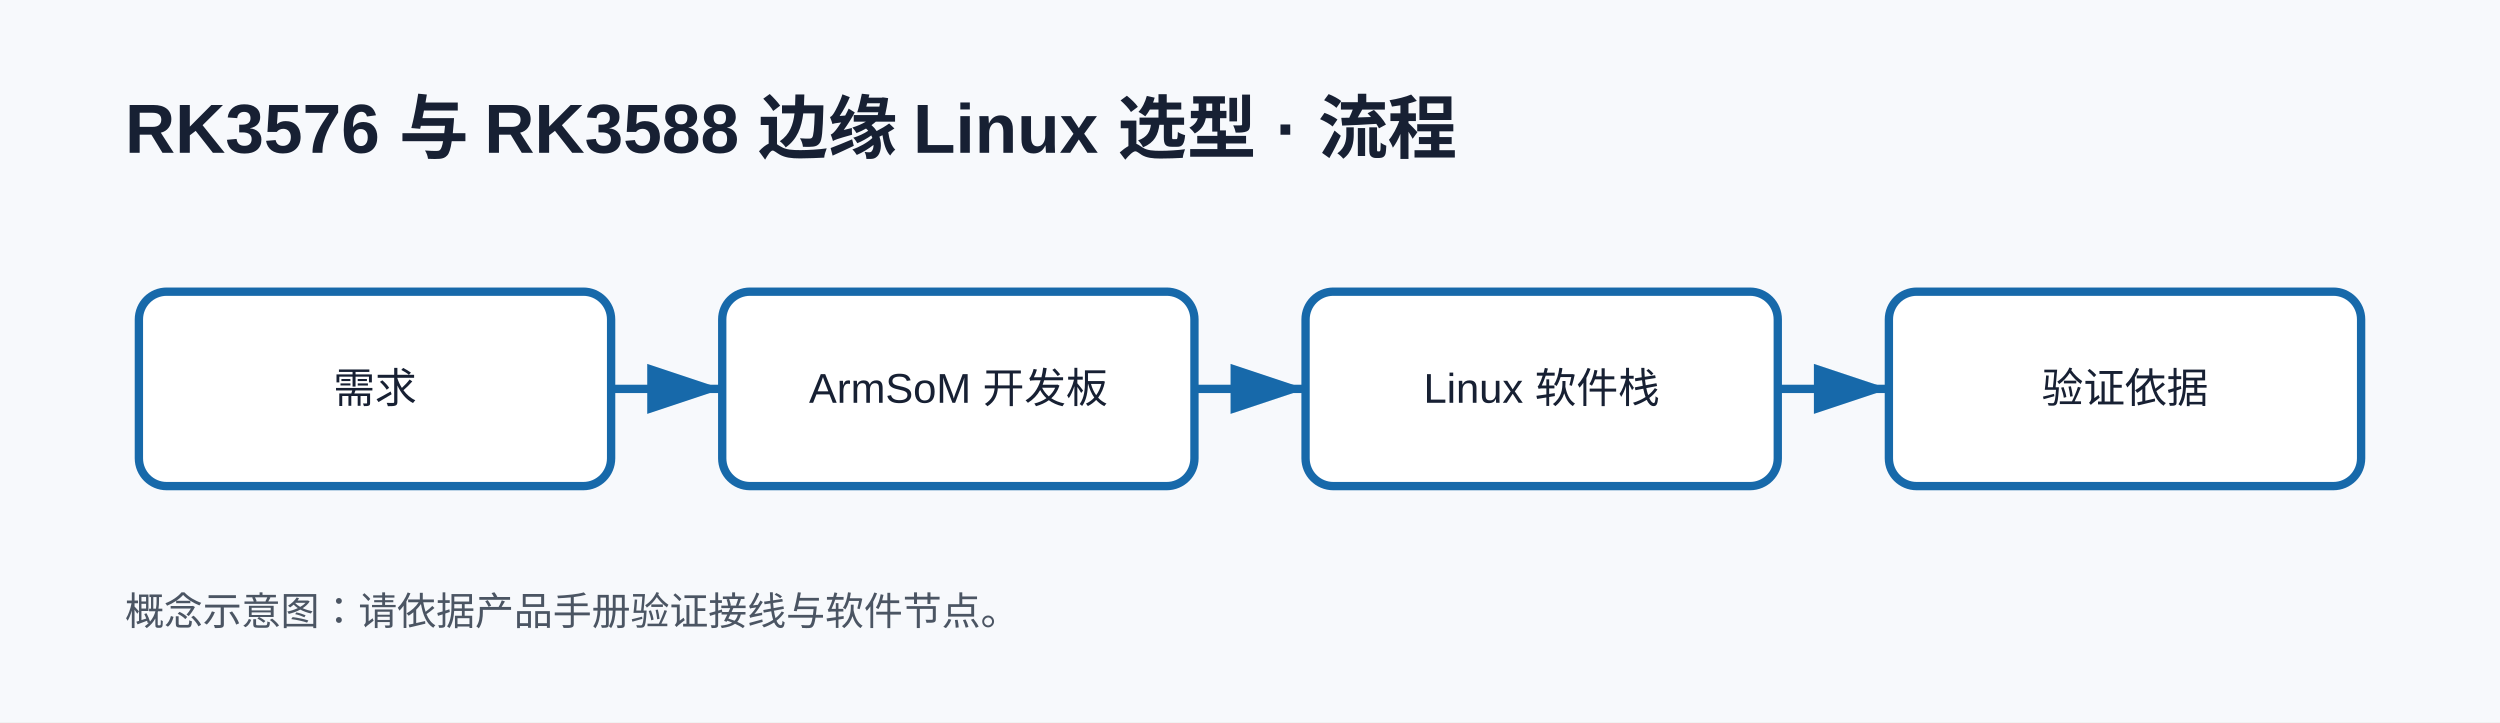
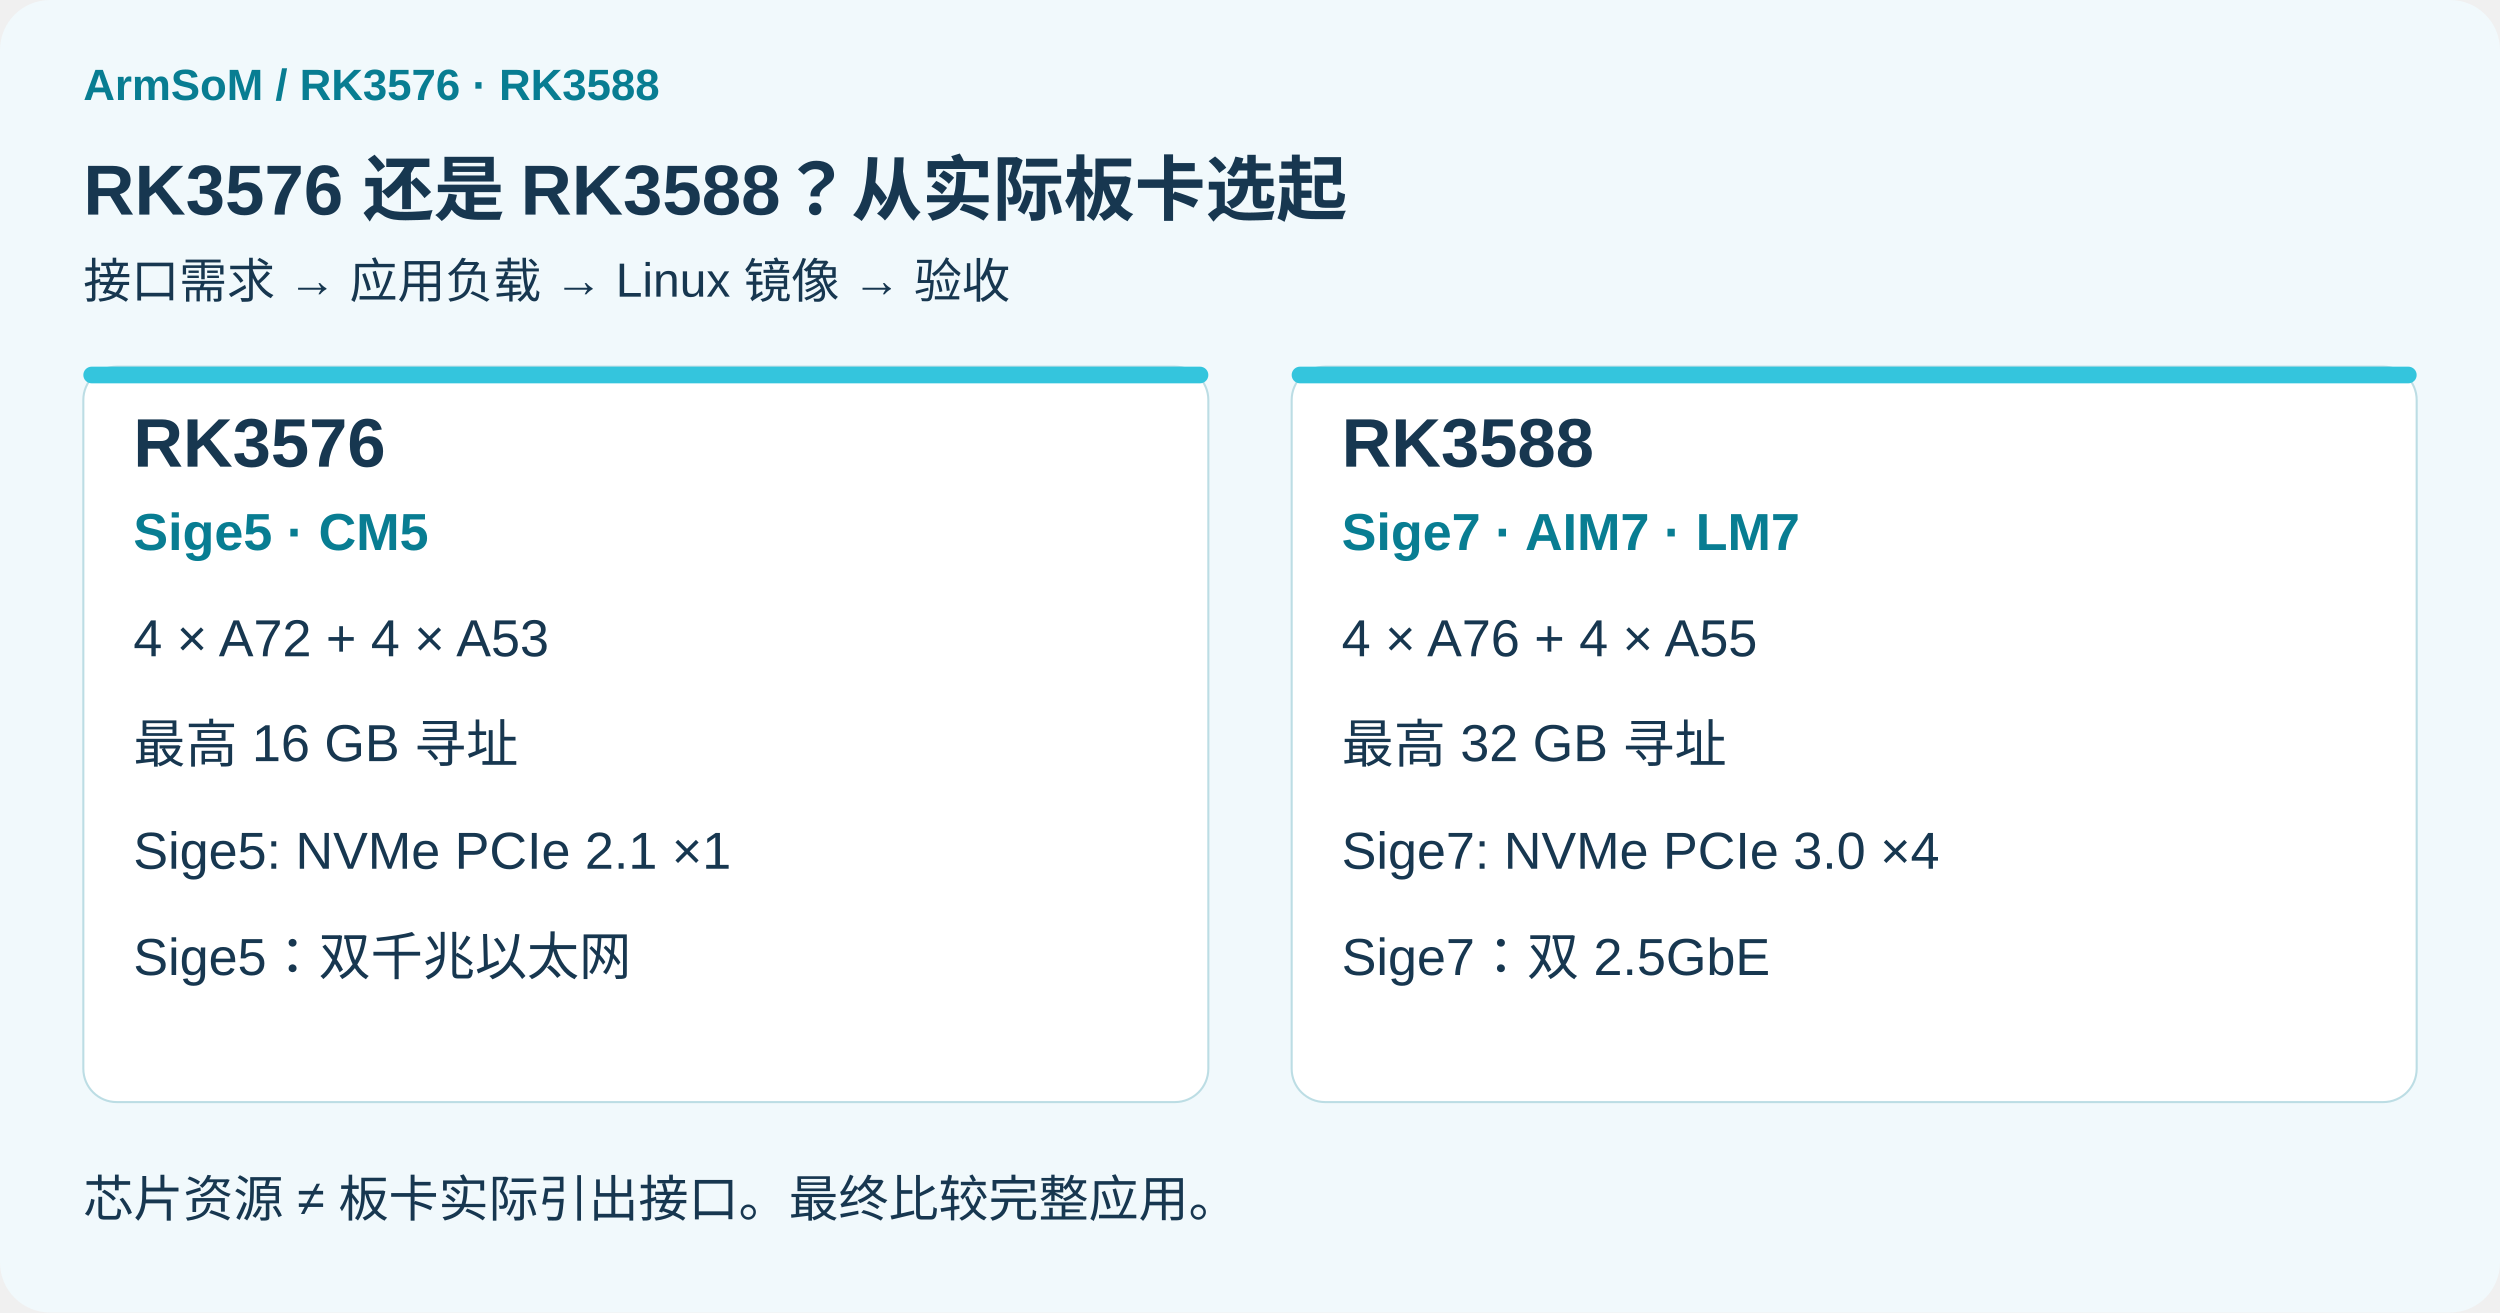
- <svg xmlns="http://www.w3.org/2000/svg" width="900" height="260" viewBox="0 0 900 260" role="img" aria-labelledby="t d">
-   <defs>
-     <marker id="a" markerWidth="10" markerHeight="10" refX="9" refY="3" orient="auto">
-       <path d="M0,0 L0,6 L9,3 z" fill="#1769aa" />
-     </marker>
-   </defs>
-   <rect width="900" height="260" fill="#f7f9fc" />
-   <text x="45" y="55" font-family="Microsoft YaHei, Arial, sans-serif" font-weight="bold" font-size="25.00" fill="#172033">RK3576 与 RK3588 边缘 Linux 选型 · 流程</text>
-   <rect x="50" y="105" width="170" height="70" rx="10" fill="#fff" stroke="#1769aa" stroke-width="3" />
-   <text x="135" y="145" text-anchor="middle" font-family="Microsoft YaHei, Arial, sans-serif" font-size="15.00" fill="#172033">需求</text>
-   <rect x="260" y="105" width="170" height="70" rx="10" fill="#fff" stroke="#1769aa" stroke-width="3" />
-   <text x="345" y="145" text-anchor="middle" font-family="Microsoft YaHei, Arial, sans-serif" font-size="15.00" fill="#172033">ArmSoM 开发板</text>
-   <rect x="470" y="105" width="170" height="70" rx="10" fill="#fff" stroke="#1769aa" stroke-width="3" />
-   <text x="555" y="145" text-anchor="middle" font-family="Microsoft YaHei, Arial, sans-serif" font-size="15.00" fill="#172033">Linux 软件栈</text>
-   <rect x="680" y="105" width="170" height="70" rx="10" fill="#fff" stroke="#1769aa" stroke-width="3" />
-   <text x="765" y="145" text-anchor="middle" font-family="Microsoft YaHei, Arial, sans-serif" font-size="15.00" fill="#172033">验证依据</text>
-   <path d="M 220 140 H 260" stroke="#1769aa" stroke-width="3" marker-end="url(#a)" />
-   <path d="M 430 140 H 470" stroke="#1769aa" stroke-width="3" marker-end="url(#a)" />
-   <path d="M 640 140 H 680" stroke="#1769aa" stroke-width="3" marker-end="url(#a)" />
-   <text x="45" y="225" font-family="Microsoft YaHei, Arial, sans-serif" font-size="14.00" fill="#4b5563">概念示意图：请依据产品手册验证接线与软件节点。</text>
+ <svg xmlns="http://www.w3.org/2000/svg" width="1200" height="630" viewBox="0 0 1200 630" role="img" aria-labelledby="t d">
+   <rect width="1200" height="630" rx="24" fill="#f1f9fc" />
+   <g font-family="Arial, Microsoft YaHei, sans-serif">
+     <text x="40" y="48" font-size="21" fill="#087d92" font-weight="700">ArmSoM  /  RK3576 · RK3588</text>
+     <text x="40" y="103" font-size="34" fill="#173750" font-weight="700">RK3576 还是 RK3588？从实际板卡选起</text>
+     <text x="40" y="143" font-size="23" fill="#173750" font-weight="400">接口需求 → 应用负载 → Linux 镜像 → 验收</text>
+     <rect x="40" y="176" width="540" height="353" rx="16" fill="white" stroke="#bcdde4" />
+     <rect x="40" y="176" width="540" height="8" rx="4" fill="#34C5DD" />
+     <text x="64" y="224" font-size="33" fill="#173750" font-weight="700">RK3576</text>
+     <text x="64" y="264" font-size="25" fill="#087d92" font-weight="700">Sige5 · CM5</text>
+     <text x="64" y="315" font-size="25" fill="#173750" font-weight="400">4 × A72 + 4 × A53</text>
+     <text x="64" y="366" font-size="25" fill="#173750" font-weight="400">最高 16 GB 寻址</text>
+     <text x="64" y="417" font-size="25" fill="#173750" font-weight="400">Sige5: NVMe PCIe 2.1 ×1</text>
+     <text x="64" y="468" font-size="25" fill="#173750" font-weight="400">Sige5：双千兆以太网</text>
+     <rect x="620" y="176" width="540" height="353" rx="16" fill="white" stroke="#bcdde4" />
+     <rect x="620" y="176" width="540" height="8" rx="4" fill="#34C5DD" />
+     <text x="644" y="224" font-size="33" fill="#173750" font-weight="700">RK3588</text>
+     <text x="644" y="264" font-size="25" fill="#087d92" font-weight="700">Sige7 · AIM7 · LM7</text>
+     <text x="644" y="315" font-size="25" fill="#173750" font-weight="400">4 × A76 + 4 × A55</text>
+     <text x="644" y="366" font-size="25" fill="#173750" font-weight="400">最高 32 GB 寻址</text>
+     <text x="644" y="417" font-size="25" fill="#173750" font-weight="400">Sige7: NVMe PCIe 3.0 ×4</text>
+     <text x="644" y="468" font-size="25" fill="#173750" font-weight="400">Sige7：双 2.5GbE</text>
+     <text x="40" y="584" font-size="24" fill="#173750" font-weight="400">芯片资源 ≠ 板卡实际引出接口。最终比较完整应用。</text>
+   </g>
</svg>
